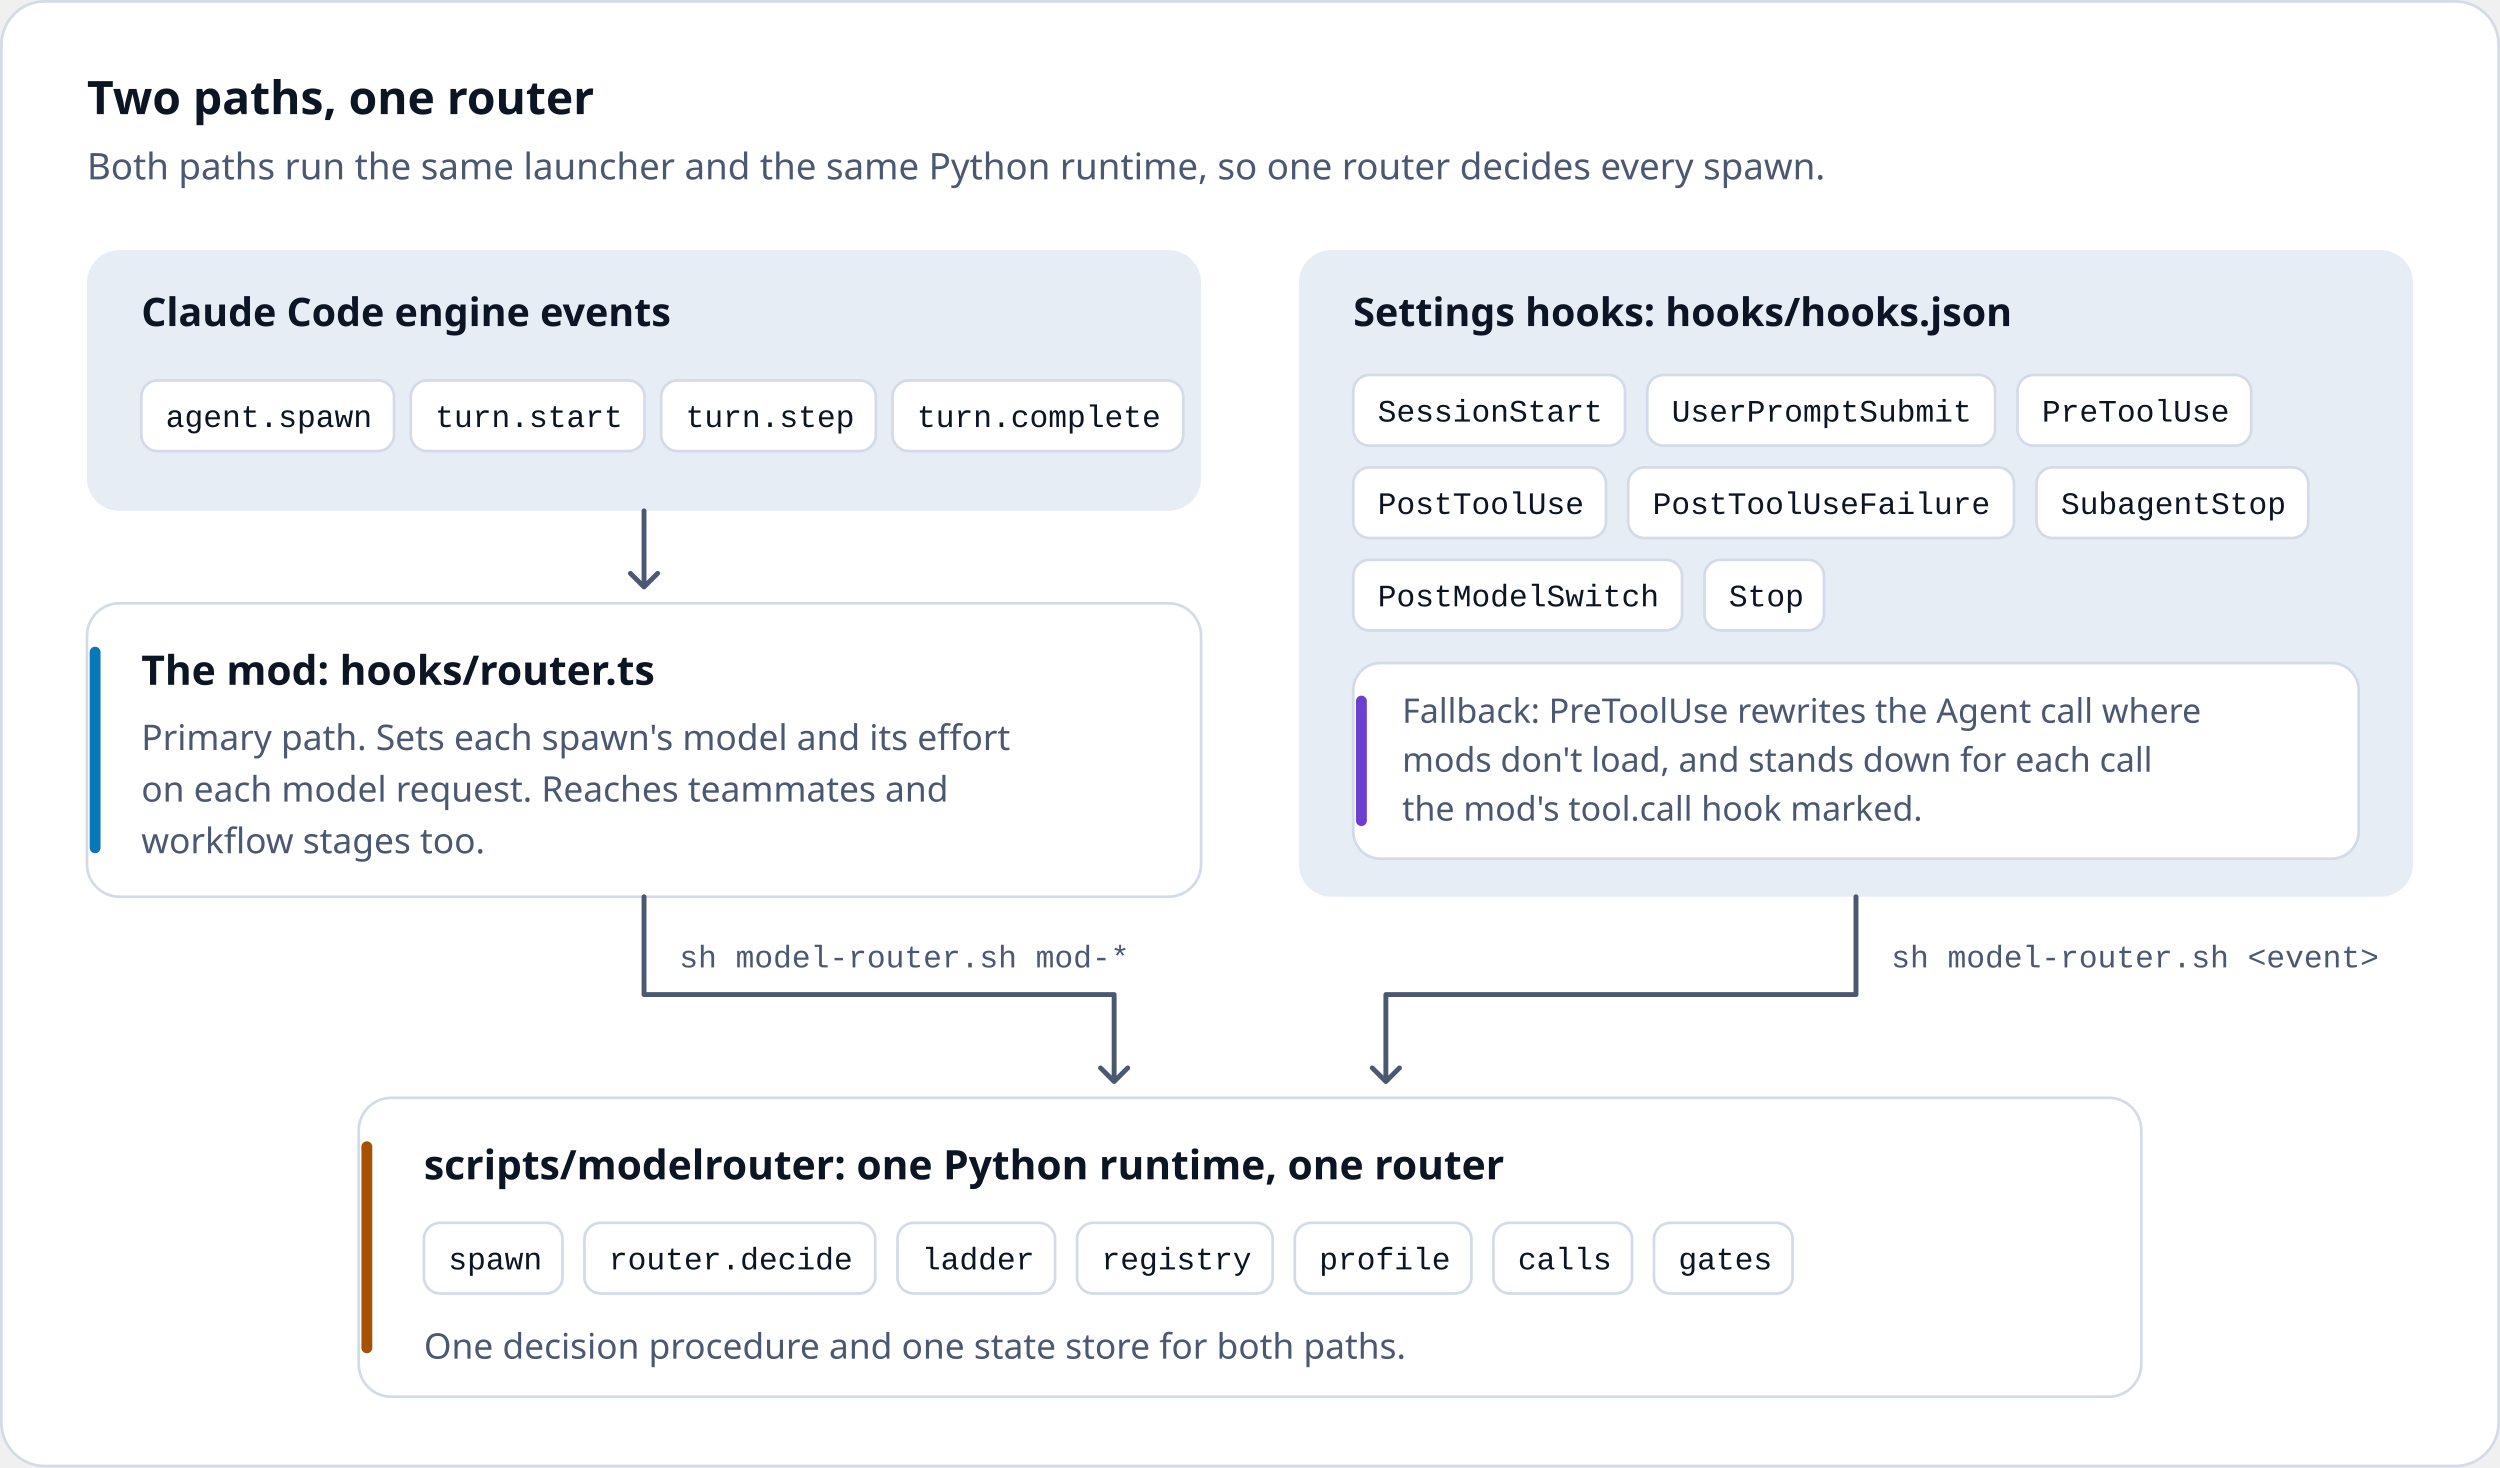
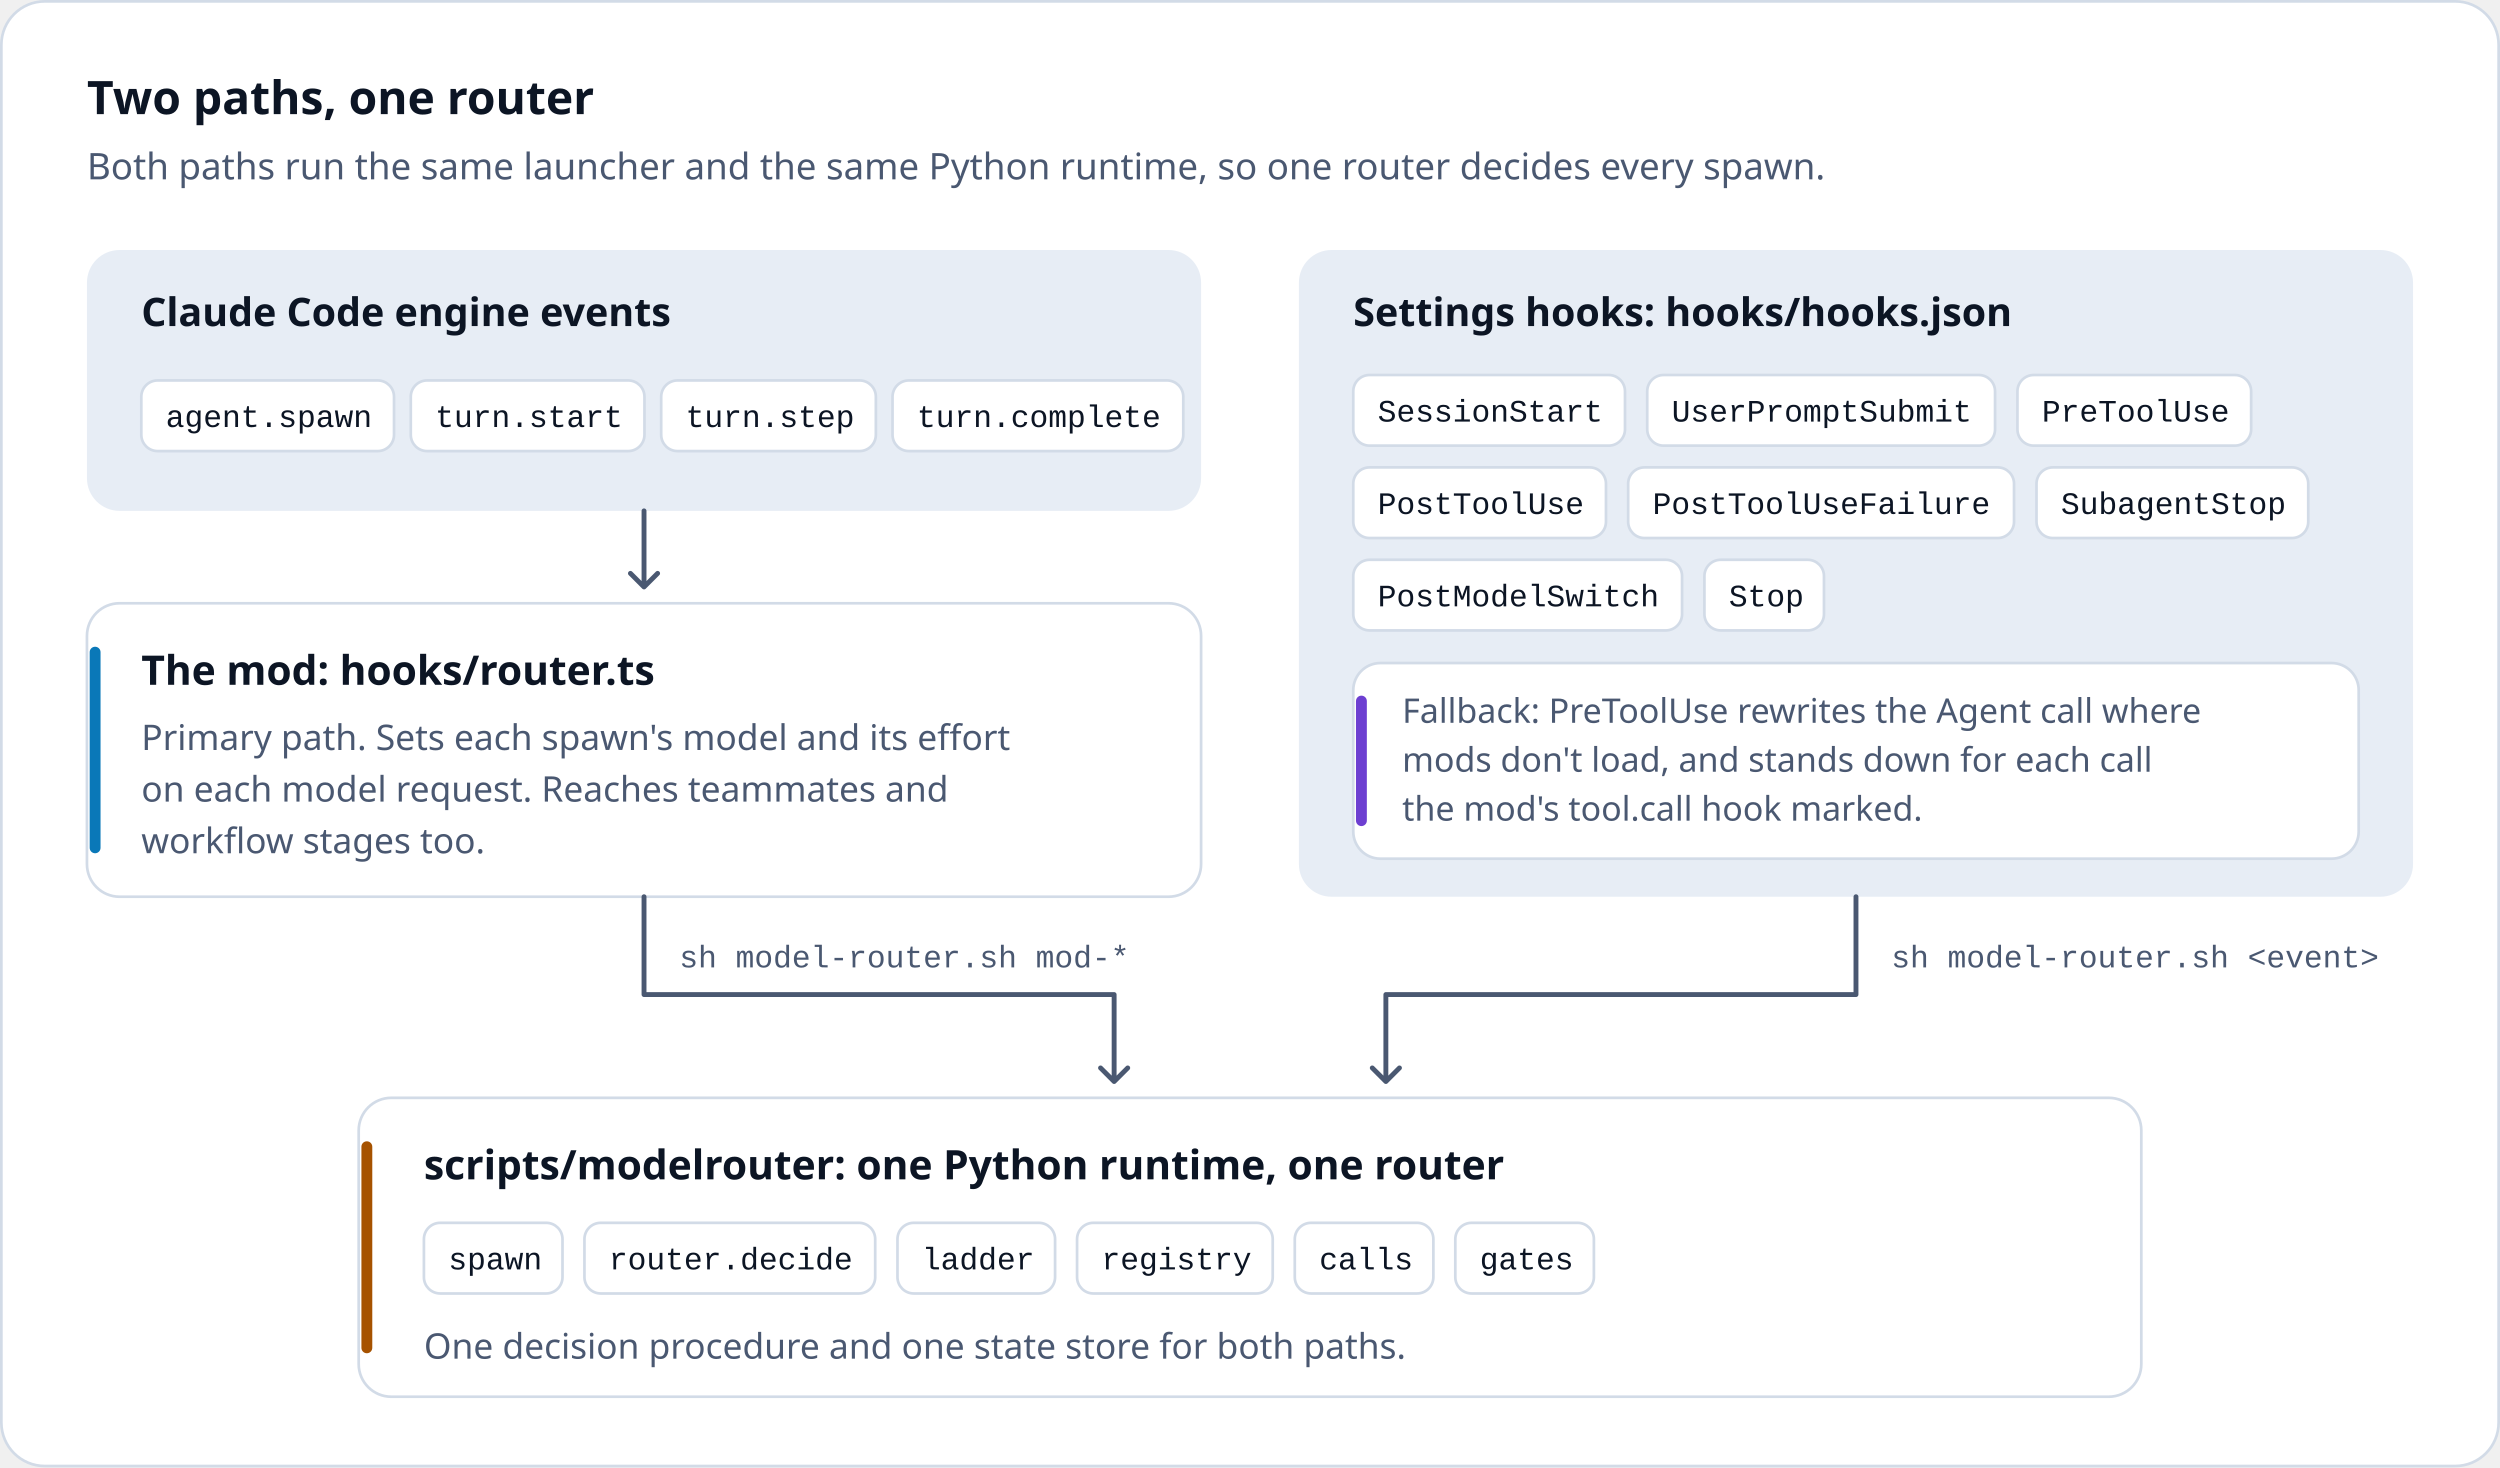
<svg xmlns="http://www.w3.org/2000/svg" viewBox="0 0 920 540" width="920" height="540" role="img" aria-label="Claude Code engine events (agent.spawn, turn.start, turn.step, turn.complete) reach the mod, hooks/router.ts. Settings hooks in hooks/hooks.json (SessionStart, UserPromptSubmit, PreToolUse, PostToolUse, PostToolUseFailure, SubagentStop, PostModelSwitch, Stop) do the bookkeeping and are the fallback. Both run sh model-router.sh, which calls one Python runtime that decides every spawn.">
  <style>text{font-family:-apple-system, BlinkMacSystemFont, "Segoe UI", "Noto Sans", Helvetica, Arial, sans-serif}.mono{font-family:ui-monospace, SFMono-Regular, "SF Mono", Menlo, Consolas, "Liberation Mono", monospace}.b{font-weight:600}.rail{stroke:#C9D4E4}.tilehalo{stroke:#0C1524}.bg{fill:#F4F7FB}.card{fill:#FFFFFF;stroke:#D2DBE7}.ink{fill:#0C1524}.mut{fill:#4A5871}.faint{fill:#E7EDF5}.ln{stroke:#D2DBE7}.lnm{stroke:#4A5871}.inks{stroke:#0C1524}.rt{fill:#A65200}.rts{stroke:#A65200}.rtsoft{fill:#FFF1DE}.halo{stroke:#FFFFFF}.haloc{stroke:#F4F7FB}.tile{fill:#0C1524;stroke:#0C1524}.stop0{stop-color:#FFFFFF}.stop1{stop-color:#F4F7FB}.tag{fill:#FFFFFF}.r1{fill:#0E8C6F}.r1s{stroke:#0E8C6F}.r2{fill:#0A78B8}.r2s{stroke:#0A78B8}.r3{fill:#3B57D6}.r3s{stroke:#3B57D6}.r4{fill:#6D3FD1}.r4s{stroke:#6D3FD1}.r5{fill:#A72C8A}.r5s{stroke:#A72C8A}@media (prefers-color-scheme: dark){.bg{fill:#0A101B}.card{fill:#0F1828;stroke:#26344B}.ink{fill:#E7EDF6}.mut{fill:#9BA9BD}.faint{fill:#1A263A}.ln{stroke:#26344B}.lnm{stroke:#9BA9BD}.inks{stroke:#E7EDF6}.rt{fill:#FFB23E}.rts{stroke:#FFB23E}.rtsoft{fill:#33260F}.halo{stroke:#0F1828}.haloc{stroke:#0A101B}.tile{fill:#13203A;stroke:#2C3E60}.stop0{stop-color:#0F1828}.stop1{stop-color:#0A101B}.tag{fill:#0C1524}.r1{fill:#38D3A8}.r1s{stroke:#38D3A8}.r2{fill:#45B4F2}.r2s{stroke:#45B4F2}.r3{fill:#8196FF}.r3s{stroke:#8196FF}.r4{fill:#AA8BFF}.r4s{stroke:#AA8BFF}.r5{fill:#F27BCD}.r5s{stroke:#F27BCD}}.pa,.pb,.pc{opacity:0}.pa{animation:pa 6s linear infinite}@keyframes pa{0%{transform:translate(237px,188px);opacity:0}0%{transform:translate(237px,188px);opacity:0}1%{transform:translate(237px,188px);opacity:1}12.0%{transform:translate(237px,222px);opacity:1}14%{transform:translate(237px,222px);opacity:0}100%{transform:translate(237px,222px);opacity:0}}.pb{animation:pb 6s linear infinite}@keyframes pb{0%{transform:translate(237px,330px);opacity:0}22%{transform:translate(237px,330px);opacity:0}23%{transform:translate(237px,330px);opacity:1}26.37%{transform:translate(237px,366px);opacity:1}47.38%{transform:translate(410px,366px);opacity:1}52.0%{transform:translate(410px,404px);opacity:1}54%{transform:translate(410px,404px);opacity:0}100%{transform:translate(410px,404px);opacity:0}}.pc{animation:pc 6s linear infinite}@keyframes pc{0%{transform:translate(683px,330px);opacity:0}58%{transform:translate(683px,330px);opacity:0}59%{transform:translate(683px,330px);opacity:1}62.37%{transform:translate(683px,366px);opacity:1}83.38%{transform:translate(510px,366px);opacity:1}88.0%{transform:translate(510px,404px);opacity:1}90%{transform:translate(510px,404px);opacity:0}100%{transform:translate(510px,404px);opacity:0}}@media (prefers-reduced-motion: reduce){*{animation:none!important}}</style>
  <rect x="0.5" y="0.5" width="919" height="539" rx="16" class="card" />
  <text x="32" y="42" class="ink b" font-size="17">Two paths, one router</text>
  <text x="32" y="66" class="mut" font-size="13.5">Both paths run the same launcher and the same Python runtime, so one router decides every spawn.</text>
  <rect x="32" y="92" width="410" height="96" rx="12" class="faint" stroke-width="0" />
  <text x="52" y="120" class="ink b" font-size="14.5">Claude Code engine events</text>
  <rect x="52" y="140" width="93" height="26" rx="6" class="card" stroke-width="1" />
  <text x="61" y="157.14" class="mono ink" font-size="11.5">agent.spawn</text>
  <rect x="151.165" y="140" width="86" height="26" rx="6" class="card" stroke-width="1" />
  <text x="160.165" y="157.14" class="mono ink" font-size="11.5">turn.start</text>
  <rect x="243.315" y="140" width="79" height="26" rx="6" class="card" stroke-width="1" />
  <text x="252.315" y="157.14" class="mono ink" font-size="11.5">turn.step</text>
  <rect x="328.45" y="140" width="107" height="26" rx="6" class="card" stroke-width="1" />
  <text x="337.45" y="157.14" class="mono ink" font-size="11.5">turn.complete</text>
  <rect x="32" y="222" width="410" height="108" rx="12" class="card" stroke-width="1" />
  <rect x="33" y="238" width="4" height="76" rx="2" class="r2" />
  <text x="52" y="252" class="ink b" font-size="15">The mod: hooks/router.ts</text>
  <text x="52" y="276" class="mut" font-size="13">Primary path. Sets each spawn's model and its effort</text>
  <text x="52" y="295" class="mut" font-size="13">on each model request. Reaches teammates and</text>
  <text x="52" y="314" class="mut" font-size="13">workflow stages too.</text>
  <rect x="478" y="92" width="410" height="238" rx="12" class="faint" stroke-width="0" />
  <text x="498" y="120" class="ink b" font-size="14.5">Settings hooks: hooks/hooks.json</text>
  <rect x="498" y="138" width="100" height="26" rx="6" class="card" stroke-width="1" />
  <text x="507" y="155.14" class="mono ink" font-size="11.5">SessionStart</text>
  <rect x="606.18" y="138" width="128" height="26" rx="6" class="card" stroke-width="1" />
  <text x="615.18" y="155.14" class="mono ink" font-size="11.5">UserPromptSubmit</text>
  <rect x="742.42" y="138" width="86" height="26" rx="6" class="card" stroke-width="1" />
  <text x="751.42" y="155.14" class="mono ink" font-size="11.5">PreToolUse</text>
  <rect x="498" y="172" width="93" height="26" rx="6" class="card" stroke-width="1" />
  <text x="507" y="189.14" class="mono ink" font-size="11.5">PostToolUse</text>
  <rect x="599.165" y="172" width="142" height="26" rx="6" class="card" stroke-width="1" />
  <text x="608.165" y="189.14" class="mono ink" font-size="11.5">PostToolUseFailure</text>
  <rect x="749.435" y="172" width="100" height="26" rx="6" class="card" stroke-width="1" />
  <text x="758.435" y="189.14" class="mono ink" font-size="11.5">SubagentStop</text>
  <rect x="498" y="206" width="121" height="26" rx="6" class="card" stroke-width="1" />
  <text x="507" y="223.14" class="mono ink" font-size="11.5">PostModelSwitch</text>
  <rect x="627.225" y="206" width="44" height="26" rx="6" class="card" stroke-width="1" />
  <text x="636.225" y="223.14" class="mono ink" font-size="11.5">Stop</text>
  <rect x="498" y="244" width="370" height="72" rx="10" class="card" stroke-width="1" />
  <rect x="499" y="256" width="4" height="48" rx="2" class="r4" />
  <text x="516" y="266" class="mut" font-size="12.5">Fallback: PreToolUse rewrites the Agent call where</text>
  <text x="516" y="284" class="mut" font-size="12.5">mods don't load, and stands down for each call</text>
  <text x="516" y="302" class="mut" font-size="12.5">the mod's tool.call hook marked.</text>
  <path d="M237 188V216M232 211L237 216L242 211" class="lnm" stroke-width="1.8" fill="none" stroke-linecap="round" stroke-linejoin="round" />
  <path d="M237 330V366H410V398M405 393L410 398L415 393" class="lnm" stroke-width="1.8" fill="none" stroke-linecap="round" stroke-linejoin="round" />
  <path d="M683 330V366H510V398M505 393L510 398L515 393" class="lnm" stroke-width="1.8" fill="none" stroke-linecap="round" stroke-linejoin="round" />
  <text x="250" y="356" class="mono mut" font-size="11.5">sh model-router.sh mod-*</text>
  <text x="696" y="356" class="mono mut" font-size="11.5">sh model-router.sh &lt;event&gt;</text>
  <rect x="132" y="404" width="656" height="110" rx="12" class="card" stroke-width="1" />
  <rect x="133" y="420" width="4" height="78" rx="2" class="rt" />
  <text x="156" y="434" class="ink b" font-size="15">scripts/modelrouter: one Python runtime, one router</text>
  <rect x="156" y="450" width="51" height="26" rx="6" class="card" stroke-width="1" />
  <text x="165" y="467.14" class="mono ink" font-size="11.5">spawn</text>
  <rect x="215.075" y="450" width="107" height="26" rx="6" class="card" stroke-width="1" />
  <text x="224.075" y="467.14" class="mono ink" font-size="11.5">router.decide</text>
  <rect x="330.27" y="450" width="58" height="26" rx="6" class="card" stroke-width="1" />
  <text x="339.27" y="467.14" class="mono ink" font-size="11.5">ladder</text>
  <rect x="396.36" y="450" width="72" height="26" rx="6" class="card" stroke-width="1" />
  <text x="405.36" y="467.14" class="mono ink" font-size="11.5">registry</text>
-   <rect x="476.48" y="450" width="65" height="26" rx="6" class="card" stroke-width="1" />
-   <text x="485.48" y="467.14" class="mono ink" font-size="11.5">profile</text>
-   <rect x="549.585" y="450" width="51" height="26" rx="6" class="card" stroke-width="1" />
-   <text x="558.585" y="467.14" class="mono ink" font-size="11.5">calls</text>
-   <rect x="608.66" y="450" width="51" height="26" rx="6" class="card" stroke-width="1" />
-   <text x="617.66" y="467.14" class="mono ink" font-size="11.5">gates</text>
+   <rect x="476.48" y="450" width="51" height="26" rx="6" class="card" stroke-width="1" />
+   <text x="485.48" y="467.14" class="mono ink" font-size="11.5">calls</text>
+   <rect x="535.555" y="450" width="51" height="26" rx="6" class="card" stroke-width="1" />
+   <text x="544.555" y="467.14" class="mono ink" font-size="11.5">gates</text>
  <text x="156" y="500" class="mut" font-size="13">One decision procedure and one state store for both paths.</text>
  <circle cx="0" cy="0" r="6" class="rt pa" />
  <circle cx="0" cy="0" r="6" class="rt pb" />
  <circle cx="0" cy="0" r="6" class="rt pc" />
</svg>
